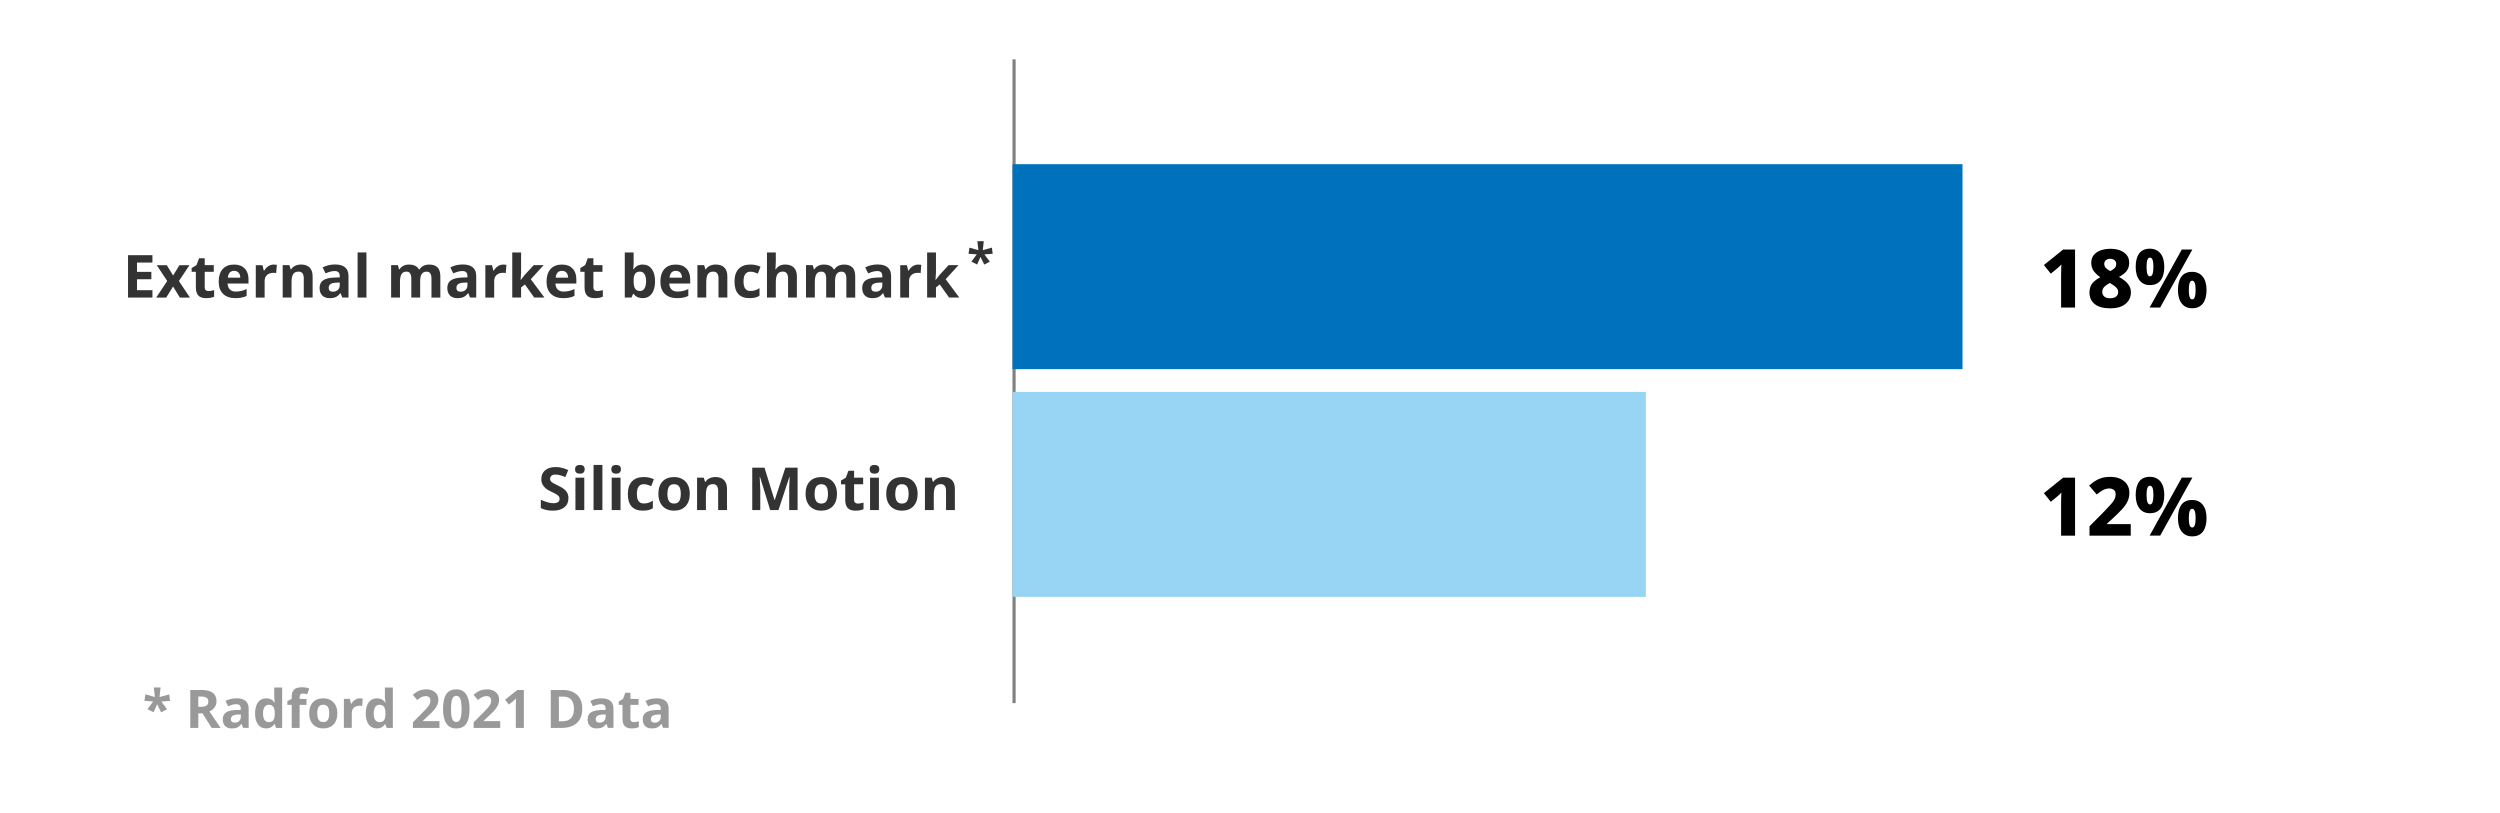
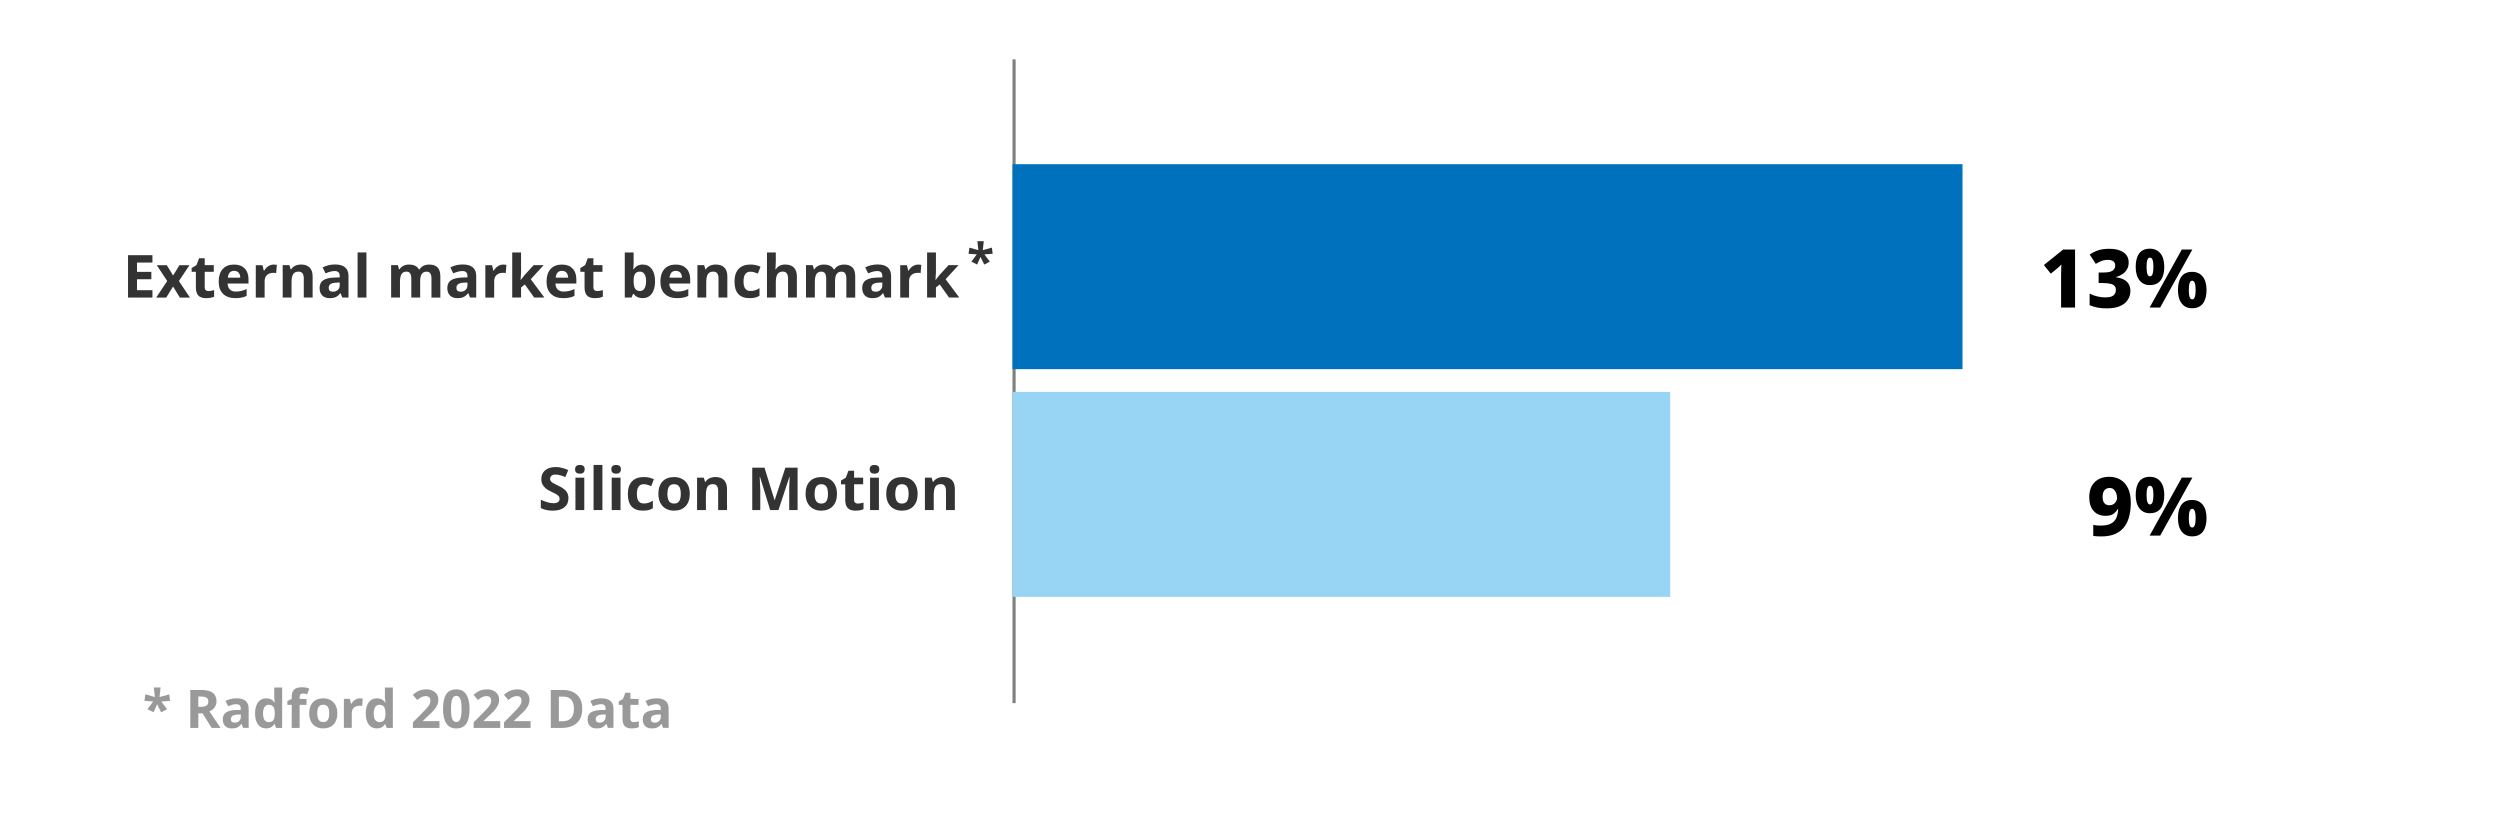
<svg xmlns="http://www.w3.org/2000/svg" viewBox="0 0 800 260">
  <defs>
    <style>.cls-1{fill:#0071bc;}.cls-2{fill:#999;}.cls-3{fill:#98d5f4;}.cls-4{fill:#333;}.cls-5{fill:none;stroke:gray;stroke-miterlimit:10;}</style>
  </defs>
-   <g id="_021">
+   <g id="_2022">
    <line class="cls-5" x1="324.5" y1="225" x2="324.5" y2="19" />
    <g>
-       <rect class="cls-3" x="324.01" y="125.41" width="202.66" height="65.59" />
+       <rect class="cls-3" x="324.01" y="125.41" width="210.45" height="65.59" />
      <rect class="cls-1" x="324.01" y="52.54" width="303.99" height="65.59" />
    </g>
  </g>
  <g id="Numbers">
    <g>
      <path d="M664.02,98.41h-4.47v-10.01c0-.23,0-.56,.01-1.01,0-.45,.02-.93,.03-1.43,0-.5,.02-.95,.04-1.35-.14,.17-.33,.38-.57,.61-.24,.23-.47,.44-.68,.61l-2.13,1.74-2.21-2.76,6.16-4.96h3.82v18.56Z" />
-       <path d="M675.28,79.61c1.14,0,2.17,.16,3.08,.49,.91,.33,1.63,.83,2.17,1.49,.54,.67,.81,1.5,.81,2.48,0,1.13-.31,2.05-.92,2.77-.62,.72-1.4,1.3-2.35,1.76,.62,.35,1.23,.75,1.81,1.2,.58,.45,1.06,.98,1.44,1.6,.38,.62,.57,1.33,.57,2.14,0,1.53-.58,2.76-1.73,3.71-1.15,.95-2.79,1.42-4.9,1.42s-3.86-.46-4.97-1.38c-1.11-.92-1.66-2.14-1.66-3.67,0-1.28,.33-2.3,1-3.05s1.5-1.37,2.48-1.86c-.8-.52-1.48-1.15-2.05-1.88-.57-.74-.86-1.66-.86-2.77,0-.97,.27-1.79,.82-2.46,.55-.67,1.28-1.17,2.2-1.49,.92-.33,1.94-.49,3.07-.49Zm-2.57,13.78c0,.61,.21,1.1,.64,1.48,.42,.38,1.04,.57,1.86,.57,.88,0,1.54-.18,1.96-.55s.64-.84,.64-1.43c0-.43-.12-.82-.38-1.16-.25-.34-.56-.63-.92-.88-.36-.25-.7-.47-1.01-.66l-.34-.21c-.71,.35-1.3,.75-1.75,1.2-.46,.45-.69,1-.69,1.64Zm2.55-10.58c-.54,0-.99,.15-1.35,.44-.36,.29-.55,.69-.55,1.2,0,.54,.19,.99,.56,1.35,.37,.36,.82,.68,1.34,.94,.49-.23,.93-.51,1.33-.86,.4-.35,.6-.82,.6-1.43,0-.5-.19-.9-.56-1.2-.37-.29-.83-.44-1.37-.44Z" />
+       <path d="M681.18,83.95c0,.87-.18,1.61-.55,2.24-.36,.62-.85,1.14-1.47,1.55s-1.3,.71-2.04,.9v.08c1.47,.19,2.61,.65,3.41,1.37,.8,.72,1.2,1.71,1.2,2.98,0,1.04-.27,1.99-.81,2.83-.54,.85-1.36,1.53-2.48,2.03s-2.56,.75-4.33,.75c-1.11,0-2.09-.09-2.95-.26s-1.69-.42-2.48-.75v-3.72c.8,.42,1.63,.72,2.5,.92,.87,.2,1.66,.3,2.39,.3,1.32,0,2.23-.21,2.74-.64,.51-.42,.77-1.01,.77-1.75,0-.47-.12-.87-.36-1.2-.24-.33-.67-.58-1.29-.75s-1.48-.26-2.59-.26h-1.27v-3.35h1.3c1.06,0,1.87-.1,2.44-.29,.57-.19,.97-.45,1.21-.79,.23-.34,.35-.72,.35-1.16,0-1.21-.8-1.82-2.39-1.82-.85,0-1.61,.16-2.28,.47s-1.18,.58-1.55,.81l-1.95-2.99c.75-.52,1.61-.96,2.6-1.31,.99-.35,2.22-.53,3.69-.53,1.91,0,3.42,.38,4.52,1.14,1.11,.76,1.66,1.84,1.66,3.22Z" />
      <path d="M687.94,79.58c1.46,0,2.59,.51,3.41,1.52,.81,1.01,1.22,2.44,1.22,4.28s-.38,3.27-1.14,4.3c-.76,1.03-1.92,1.55-3.48,1.55-1.42,0-2.53-.52-3.33-1.55-.8-1.03-1.2-2.46-1.2-4.3s.37-3.26,1.12-4.28c.75-1.01,1.88-1.52,3.41-1.52Zm.05,2.86c-.4,0-.68,.25-.84,.75-.17,.5-.25,1.24-.25,2.21s.08,1.72,.25,2.24c.17,.52,.45,.78,.84,.78s.68-.26,.85-.78c.16-.52,.25-1.26,.25-2.24s-.08-1.71-.25-2.21c-.17-.5-.45-.75-.85-.75Zm13.57-2.6l-10.3,18.56h-3.38l10.3-18.56h3.38Zm-.1,7.15c1.46,0,2.59,.51,3.41,1.52,.81,1.01,1.22,2.44,1.22,4.28s-.38,3.27-1.14,4.3-1.92,1.55-3.48,1.55c-1.42,0-2.53-.52-3.33-1.55-.8-1.03-1.2-2.46-1.2-4.3s.37-3.26,1.12-4.28c.75-1.01,1.88-1.52,3.41-1.52Zm.05,2.83c-.4,0-.68,.26-.84,.78-.17,.52-.25,1.26-.25,2.21s.08,1.69,.25,2.21c.16,.52,.45,.78,.84,.78,.73,0,1.09-1,1.09-2.99s-.36-2.99-1.09-2.99Z" />
    </g>
    <g>
-       <path d="M664.02,171.41h-4.47v-10.01c0-.23,0-.56,.01-1.01,0-.45,.02-.93,.03-1.43,0-.5,.02-.95,.04-1.35-.14,.17-.33,.38-.57,.61-.24,.23-.47,.44-.68,.61l-2.13,1.74-2.21-2.76,6.16-4.96h3.82v18.56Z" />
-       <path d="M681.85,171.41h-13.21v-2.99l4.6-4.65c.94-.97,1.68-1.77,2.24-2.39s.95-1.17,1.18-1.65c.23-.48,.35-.98,.35-1.52,0-.66-.2-1.14-.58-1.44-.39-.3-.88-.46-1.47-.46-.66,0-1.3,.17-1.94,.49-.63,.33-1.32,.81-2.07,1.43l-2.42-2.83c.54-.48,1.11-.94,1.72-1.36,.61-.42,1.32-.77,2.14-1.04,.82-.27,1.82-.4,2.98-.4,1.25,0,2.32,.22,3.22,.66s1.59,1.04,2.08,1.79c.48,.75,.73,1.62,.73,2.59,0,1.04-.2,1.99-.6,2.83-.4,.85-.99,1.69-1.77,2.52-.78,.83-1.73,1.77-2.86,2.81l-1.92,1.77v.16h7.59v3.69Z" />
+       <path d="M681.85,160.88c0,1.47-.15,2.87-.46,4.17-.3,1.31-.82,2.46-1.53,3.44-.72,.99-1.69,1.76-2.91,2.33-1.22,.56-2.75,.84-4.59,.84-.36,0-.79-.01-1.29-.04-.49-.03-.91-.07-1.23-.12v-3.54c.71,.16,1.47,.23,2.29,.23,1.47,0,2.61-.22,3.42-.66,.81-.44,1.37-1.06,1.7-1.86s.52-1.72,.57-2.76h-.16c-.35,.61-.81,1.12-1.38,1.53-.57,.42-1.42,.62-2.55,.62-1.58,0-2.83-.52-3.77-1.56-.94-1.04-1.4-2.51-1.4-4.42,0-2.03,.57-3.62,1.72-4.77,1.14-1.15,2.71-1.73,4.71-1.73,1.28,0,2.44,.29,3.48,.88s1.86,1.5,2.47,2.72c.61,1.22,.91,2.78,.91,4.67Zm-6.76-4.73c-.68,0-1.22,.23-1.64,.7-.42,.47-.62,1.21-.62,2.21,0,.82,.18,1.46,.55,1.92,.36,.47,.92,.7,1.66,.7s1.29-.25,1.74-.74c.45-.49,.68-1.02,.68-1.57,0-.52-.09-1.03-.26-1.52s-.43-.9-.78-1.22c-.35-.32-.79-.48-1.33-.48Z" />
      <path d="M687.94,152.58c1.46,0,2.59,.51,3.41,1.52,.81,1.01,1.22,2.44,1.22,4.28s-.38,3.27-1.14,4.3c-.76,1.03-1.92,1.55-3.48,1.55-1.42,0-2.53-.52-3.33-1.55-.8-1.03-1.2-2.46-1.2-4.3s.37-3.26,1.12-4.28c.75-1.01,1.88-1.52,3.41-1.52Zm.05,2.86c-.4,0-.68,.25-.84,.75-.17,.5-.25,1.24-.25,2.21s.08,1.72,.25,2.24c.17,.52,.45,.78,.84,.78s.68-.26,.85-.78c.16-.52,.25-1.26,.25-2.24s-.08-1.71-.25-2.21c-.17-.5-.45-.75-.85-.75Zm13.57-2.6l-10.3,18.56h-3.38l10.3-18.56h3.38Zm-.1,7.15c1.46,0,2.59,.51,3.41,1.52,.81,1.01,1.22,2.44,1.22,4.28s-.38,3.27-1.14,4.3-1.92,1.55-3.48,1.55c-1.42,0-2.53-.52-3.33-1.55-.8-1.03-1.2-2.46-1.2-4.3s.37-3.26,1.12-4.28c.75-1.01,1.88-1.52,3.41-1.52Zm.05,2.83c-.4,0-.68,.26-.84,.78-.17,.52-.25,1.26-.25,2.21s.08,1.69,.25,2.21c.16,.52,.45,.78,.84,.78,.73,0,1.09-1,1.09-2.99s-.36-2.99-1.09-2.99Z" />
    </g>
  </g>
  <g id="Labels-EN">
    <g>
      <path class="cls-4" d="M48.78,95.22h-7.81v-13.56h7.81v2.36h-4.94v2.98h4.59v2.36h-4.59v3.5h4.94v2.38Z" />
      <path class="cls-4" d="M53.51,89.93l-3.34-5.07h3.21l2.01,3.3,2.03-3.3h3.21l-3.38,5.07,3.53,5.3h-3.22l-2.18-3.55-2.19,3.55h-3.21l3.52-5.3Z" />
      <path class="cls-4" d="M66.74,93.15c.5,0,1.09-.11,1.78-.32v2.11c-.71,.32-1.57,.47-2.6,.47-1.13,0-1.96-.29-2.47-.86-.52-.57-.77-1.43-.77-2.57v-5h-1.36v-1.2l1.56-.95,.82-2.19h1.81v2.21h2.9v2.12h-2.9v5c0,.4,.11,.7,.34,.89,.23,.19,.52,.29,.89,.29Z" />
      <path class="cls-4" d="M75.31,95.41c-1.67,0-2.97-.46-3.92-1.38s-1.41-2.23-1.41-3.92,.43-3.08,1.3-4.03c.87-.95,2.07-1.42,3.6-1.42s2.61,.42,3.42,1.25,1.22,1.99,1.22,3.46v1.37h-6.69c.03,.8,.27,1.43,.71,1.88,.45,.45,1.07,.68,1.87,.68,.62,0,1.21-.06,1.77-.19s1.14-.34,1.74-.62v2.19c-.49,.25-1.02,.43-1.59,.55-.56,.12-1.25,.18-2.06,.18Zm-.4-8.74c-.6,0-1.07,.19-1.41,.57-.34,.38-.53,.92-.58,1.62h3.97c-.01-.7-.2-1.24-.55-1.62-.35-.38-.83-.57-1.43-.57Z" />
      <path class="cls-4" d="M87.63,84.66c.38,0,.7,.03,.96,.08l-.21,2.65c-.23-.06-.51-.09-.83-.09-.9,0-1.61,.23-2.11,.7-.5,.46-.76,1.11-.76,1.95v5.28h-2.83v-10.37h2.14l.42,1.74h.14c.32-.58,.76-1.05,1.3-1.41,.55-.36,1.14-.53,1.79-.53Z" />
      <path class="cls-4" d="M100.04,95.22h-2.83v-6.06c0-.75-.13-1.31-.4-1.68s-.69-.56-1.27-.56c-.79,0-1.36,.26-1.72,.79-.35,.53-.53,1.41-.53,2.63v4.88h-2.83v-10.37h2.16l.38,1.33h.16c.32-.5,.75-.88,1.3-1.14s1.18-.39,1.89-.39c1.21,0,2.12,.33,2.75,.98,.62,.65,.94,1.59,.94,2.83v6.76Z" />
      <path class="cls-4" d="M109.54,95.22l-.55-1.41h-.07c-.48,.6-.97,1.02-1.47,1.25-.5,.23-1.16,.35-1.97,.35-1,0-1.78-.28-2.35-.85-.57-.57-.86-1.38-.86-2.43s.38-1.91,1.16-2.44c.77-.52,1.93-.81,3.48-.87l1.8-.06v-.45c0-1.05-.54-1.58-1.61-1.58-.83,0-1.8,.25-2.92,.75l-.94-1.91c1.19-.62,2.52-.94,3.97-.94s2.46,.3,3.2,.91c.74,.61,1.11,1.53,1.11,2.77v6.91h-1.98Zm-.83-4.81l-1.09,.04c-.82,.03-1.43,.17-1.84,.45-.4,.27-.6,.69-.6,1.24,0,.8,.46,1.2,1.37,1.2,.66,0,1.18-.19,1.57-.57,.39-.38,.59-.88,.59-1.5v-.85Z" />
      <path class="cls-4" d="M117.26,95.22h-2.83v-14.44h2.83v14.44Z" />
      <path class="cls-4" d="M134.45,95.22h-2.83v-6.06c0-.75-.12-1.31-.38-1.68-.25-.37-.64-.56-1.18-.56-.72,0-1.25,.27-1.58,.8-.33,.53-.49,1.41-.49,2.62v4.88h-2.83v-10.37h2.16l.38,1.33h.16c.28-.48,.68-.85,1.21-1.12,.53-.27,1.13-.4,1.81-.4,1.55,0,2.6,.51,3.15,1.52h.25c.28-.48,.69-.86,1.23-1.12,.54-.27,1.15-.4,1.83-.4,1.17,0,2.06,.3,2.67,.91s.9,1.57,.9,2.9v6.76h-2.84v-6.06c0-.75-.12-1.31-.38-1.68-.25-.37-.64-.56-1.18-.56-.69,0-1.21,.25-1.55,.74-.34,.5-.51,1.28-.51,2.36v5.2Z" />
      <path class="cls-4" d="M150.41,95.22l-.55-1.41h-.07c-.48,.6-.97,1.02-1.47,1.25-.5,.23-1.16,.35-1.97,.35-1,0-1.78-.28-2.35-.85-.57-.57-.86-1.38-.86-2.43s.38-1.91,1.16-2.44c.77-.52,1.93-.81,3.48-.87l1.8-.06v-.45c0-1.05-.54-1.58-1.61-1.58-.83,0-1.8,.25-2.92,.75l-.94-1.91c1.19-.62,2.52-.94,3.97-.94s2.46,.3,3.2,.91c.74,.61,1.11,1.53,1.11,2.77v6.91h-1.98Zm-.83-4.81l-1.09,.04c-.82,.03-1.43,.17-1.84,.45-.4,.27-.6,.69-.6,1.24,0,.8,.46,1.2,1.37,1.2,.66,0,1.18-.19,1.57-.57,.39-.38,.59-.88,.59-1.5v-.85Z" />
      <path class="cls-4" d="M161.09,84.66c.38,0,.7,.03,.96,.08l-.21,2.65c-.23-.06-.51-.09-.83-.09-.9,0-1.61,.23-2.11,.7-.5,.46-.76,1.11-.76,1.95v5.28h-2.83v-10.37h2.14l.42,1.74h.14c.32-.58,.76-1.05,1.3-1.41,.55-.36,1.14-.53,1.79-.53Z" />
-       <path class="cls-4" d="M166.65,89.58l1.23-1.58,2.9-3.15h3.19l-4.12,4.5,4.37,5.87h-3.27l-2.99-4.2-1.21,.97v3.23h-2.83v-14.44h2.83v6.44l-.15,2.36h.04Z" />
+       <path class="cls-4" d="M166.64,89.58l1.23-1.58,2.9-3.15h3.19l-4.12,4.5,4.37,5.87h-3.27l-2.99-4.2-1.21,.97v3.23h-2.83v-14.44h2.83v6.44l-.15,2.36h.04Z" />
      <path class="cls-4" d="M180.22,95.41c-1.67,0-2.97-.46-3.92-1.38s-1.41-2.23-1.41-3.92,.43-3.08,1.3-4.03c.87-.95,2.07-1.42,3.6-1.42s2.61,.42,3.42,1.25,1.22,1.99,1.22,3.46v1.37h-6.69c.03,.8,.27,1.43,.71,1.88,.45,.45,1.07,.68,1.87,.68,.62,0,1.21-.06,1.77-.19s1.14-.34,1.74-.62v2.19c-.49,.25-1.02,.43-1.59,.55-.56,.12-1.25,.18-2.06,.18Zm-.4-8.74c-.6,0-1.07,.19-1.41,.57-.34,.38-.53,.92-.58,1.62h3.97c-.01-.7-.2-1.24-.55-1.62-.35-.38-.83-.57-1.43-.57Z" />
      <path class="cls-4" d="M191.12,93.15c.5,0,1.09-.11,1.78-.32v2.11c-.71,.32-1.57,.47-2.6,.47-1.13,0-1.96-.29-2.47-.86-.52-.57-.77-1.43-.77-2.57v-5h-1.36v-1.2l1.56-.95,.82-2.19h1.81v2.21h2.9v2.12h-2.9v5c0,.4,.11,.7,.34,.89,.23,.19,.52,.29,.89,.29Z" />
      <path class="cls-4" d="M205.7,84.66c1.22,0,2.18,.48,2.88,1.43,.69,.96,1.04,2.27,1.04,3.93s-.36,3.04-1.07,3.98c-.71,.94-1.69,1.41-2.92,1.41s-2.17-.44-2.87-1.33h-.2l-.47,1.14h-2.16v-14.44h2.83v3.36c0,.43-.04,1.11-.11,2.05h.11c.66-1.03,1.64-1.54,2.94-1.54Zm-.91,2.26c-.7,0-1.21,.21-1.53,.65-.32,.43-.49,1.14-.5,2.13v.31c0,1.11,.17,1.91,.5,2.39,.33,.48,.85,.72,1.57,.72,.58,0,1.04-.27,1.39-.8,.34-.54,.52-1.31,.52-2.33s-.17-1.79-.52-2.3c-.35-.51-.82-.77-1.42-.77Z" />
      <path class="cls-4" d="M216.65,95.41c-1.67,0-2.97-.46-3.92-1.38s-1.41-2.23-1.41-3.92,.43-3.08,1.3-4.03c.87-.95,2.07-1.42,3.6-1.42s2.61,.42,3.42,1.25,1.22,1.99,1.22,3.46v1.37h-6.69c.03,.8,.27,1.43,.71,1.88,.45,.45,1.07,.68,1.87,.68,.62,0,1.21-.06,1.77-.19s1.14-.34,1.74-.62v2.19c-.49,.25-1.02,.43-1.59,.55-.56,.12-1.25,.18-2.06,.18Zm-.4-8.74c-.6,0-1.07,.19-1.41,.57-.34,.38-.53,.92-.58,1.62h3.97c-.01-.7-.2-1.24-.55-1.62-.35-.38-.83-.57-1.43-.57Z" />
      <path class="cls-4" d="M232.75,95.22h-2.83v-6.06c0-.75-.13-1.31-.4-1.68s-.69-.56-1.27-.56c-.79,0-1.36,.26-1.72,.79-.35,.53-.53,1.41-.53,2.63v4.88h-2.83v-10.37h2.16l.38,1.33h.16c.32-.5,.75-.88,1.3-1.14s1.18-.39,1.89-.39c1.21,0,2.12,.33,2.75,.98,.62,.65,.94,1.59,.94,2.83v6.76Z" />
      <path class="cls-4" d="M239.88,95.41c-3.23,0-4.84-1.77-4.84-5.32,0-1.76,.44-3.11,1.32-4.04,.88-.93,2.14-1.4,3.78-1.4,1.2,0,2.28,.24,3.23,.71l-.84,2.19c-.45-.18-.86-.33-1.24-.44-.38-.11-.77-.17-1.15-.17-1.47,0-2.21,1.04-2.21,3.13s.74,3.04,2.21,3.04c.54,0,1.05-.07,1.51-.22s.93-.37,1.39-.68v2.42c-.46,.29-.92,.49-1.39,.6-.47,.11-1.06,.17-1.77,.17Z" />
      <path class="cls-4" d="M255.01,95.22h-2.83v-6.06c0-1.5-.56-2.25-1.67-2.25-.79,0-1.36,.27-1.72,.81s-.53,1.41-.53,2.62v4.88h-2.83v-14.44h2.83v2.94c0,.23-.02,.77-.07,1.62l-.07,.83h.15c.63-1.01,1.63-1.52,3.01-1.52,1.22,0,2.14,.33,2.77,.98,.63,.66,.95,1.6,.95,2.82v6.76Z" />
      <path class="cls-4" d="M267.21,95.22h-2.83v-6.06c0-.75-.12-1.31-.38-1.68-.25-.37-.64-.56-1.18-.56-.72,0-1.25,.27-1.58,.8-.33,.53-.49,1.41-.49,2.62v4.88h-2.83v-10.37h2.16l.38,1.33h.16c.28-.48,.68-.85,1.21-1.12,.53-.27,1.13-.4,1.81-.4,1.55,0,2.6,.51,3.15,1.52h.25c.28-.48,.69-.86,1.23-1.12,.54-.27,1.15-.4,1.83-.4,1.17,0,2.06,.3,2.67,.91s.9,1.57,.9,2.9v6.76h-2.84v-6.06c0-.75-.12-1.31-.38-1.68-.25-.37-.64-.56-1.18-.56-.69,0-1.21,.25-1.55,.74-.34,.5-.51,1.28-.51,2.36v5.2Z" />
      <path class="cls-4" d="M283.17,95.22l-.55-1.41h-.07c-.48,.6-.97,1.02-1.47,1.25-.5,.23-1.16,.35-1.97,.35-1,0-1.78-.28-2.35-.85-.57-.57-.86-1.38-.86-2.43s.38-1.91,1.16-2.44c.77-.52,1.93-.81,3.48-.87l1.8-.06v-.45c0-1.05-.54-1.58-1.61-1.58-.83,0-1.8,.25-2.92,.75l-.94-1.91c1.19-.62,2.52-.94,3.97-.94s2.46,.3,3.2,.91c.74,.61,1.11,1.53,1.11,2.77v6.91h-1.98Zm-.83-4.81l-1.09,.04c-.82,.03-1.43,.17-1.84,.45-.4,.27-.6,.69-.6,1.24,0,.8,.46,1.2,1.37,1.2,.66,0,1.18-.19,1.57-.57,.39-.38,.59-.88,.59-1.5v-.85Z" />
      <path class="cls-4" d="M293.85,84.66c.38,0,.7,.03,.96,.08l-.21,2.65c-.23-.06-.51-.09-.83-.09-.9,0-1.61,.23-2.11,.7-.5,.46-.76,1.11-.76,1.95v5.28h-2.83v-10.37h2.14l.42,1.74h.14c.32-.58,.76-1.05,1.3-1.41,.55-.36,1.14-.53,1.79-.53Z" />
-       <path class="cls-4" d="M299.41,89.58l1.23-1.58,2.9-3.15h3.19l-4.12,4.5,4.37,5.87h-3.27l-2.99-4.2-1.21,.97v3.23h-2.83v-14.44h2.83v6.44l-.15,2.36h.04Z" />
+       <path class="cls-4" d="M299.4,89.58l1.23-1.58,2.9-3.15h3.19l-4.12,4.5,4.37,5.87h-3.27l-2.99-4.2-1.21,.97v3.23h-2.83v-14.44h2.83v6.44l-.15,2.36h.04Z" />
      <path class="cls-4" d="M181.9,159.46c0,1.22-.44,2.19-1.32,2.89-.88,.71-2.11,1.06-3.68,1.06-1.45,0-2.73-.27-3.84-.82v-2.67c.92,.41,1.69,.7,2.32,.86,.63,.17,1.21,.25,1.74,.25,.63,0,1.11-.12,1.45-.36,.34-.24,.5-.6,.5-1.08,0-.27-.07-.5-.22-.71s-.37-.41-.65-.6c-.29-.19-.87-.5-1.76-.92-.83-.39-1.45-.76-1.86-1.12s-.75-.78-.99-1.25c-.25-.48-.37-1.03-.37-1.67,0-1.2,.41-2.14,1.22-2.83,.81-.69,1.94-1.03,3.37-1.03,.71,0,1.38,.08,2.02,.25,.64,.17,1.31,.4,2.01,.71l-.93,2.24c-.72-.3-1.32-.5-1.79-.62-.47-.12-.94-.18-1.4-.18-.54,0-.96,.13-1.25,.38-.29,.25-.44,.58-.44,.99,0,.25,.06,.47,.18,.66,.12,.19,.3,.37,.56,.55,.26,.18,.86,.49,1.82,.95,1.27,.61,2.14,1.21,2.61,1.82,.47,.61,.71,1.36,.71,2.24Z" />
      <path class="cls-4" d="M184.02,150.17c0-.92,.51-1.38,1.54-1.38s1.54,.46,1.54,1.38c0,.44-.13,.78-.38,1.03s-.64,.37-1.15,.37c-1.03,0-1.54-.46-1.54-1.39Zm2.95,13.05h-2.83v-10.37h2.83v10.37Z" />
      <path class="cls-4" d="M192.77,163.22h-2.83v-14.44h2.83v14.44Z" />
      <path class="cls-4" d="M195.62,150.17c0-.92,.51-1.38,1.54-1.38s1.54,.46,1.54,1.38c0,.44-.13,.78-.38,1.03s-.64,.37-1.15,.37c-1.03,0-1.54-.46-1.54-1.39Zm2.95,13.05h-2.83v-10.37h2.83v10.37Z" />
      <path class="cls-4" d="M205.75,163.41c-3.23,0-4.84-1.77-4.84-5.32,0-1.76,.44-3.11,1.32-4.04,.88-.93,2.14-1.4,3.78-1.4,1.2,0,2.28,.24,3.23,.71l-.84,2.19c-.45-.18-.86-.33-1.24-.44-.38-.11-.77-.17-1.15-.17-1.47,0-2.21,1.04-2.21,3.13s.74,3.04,2.21,3.04c.54,0,1.05-.07,1.51-.22s.93-.37,1.39-.68v2.42c-.46,.29-.92,.49-1.39,.6-.47,.11-1.06,.17-1.77,.17Z" />
      <path class="cls-4" d="M220.73,158.02c0,1.69-.45,3.01-1.34,3.96-.89,.95-2.13,1.43-3.72,1.43-1,0-1.87-.22-2.63-.65-.76-.44-1.34-1.06-1.75-1.88s-.61-1.77-.61-2.86c0-1.7,.44-3.01,1.33-3.95,.88-.94,2.13-1.41,3.73-1.41,1,0,1.87,.22,2.63,.65,.76,.43,1.34,1.05,1.75,1.86,.41,.81,.61,1.76,.61,2.85Zm-7.17,0c0,1.03,.17,1.8,.51,2.33s.89,.79,1.65,.79,1.3-.26,1.63-.78c.33-.52,.5-1.3,.5-2.33s-.17-1.8-.5-2.31-.88-.77-1.64-.77-1.3,.25-1.63,.76c-.33,.51-.5,1.28-.5,2.32Z" />
      <path class="cls-4" d="M232.64,163.22h-2.83v-6.06c0-.75-.13-1.31-.4-1.68s-.69-.56-1.27-.56c-.79,0-1.36,.26-1.72,.79-.35,.53-.53,1.41-.53,2.63v4.88h-2.83v-10.37h2.16l.38,1.33h.16c.32-.5,.75-.88,1.3-1.14s1.18-.39,1.89-.39c1.21,0,2.12,.33,2.75,.98,.62,.65,.94,1.59,.94,2.83v6.76Z" />
      <path class="cls-4" d="M246.46,163.22l-3.27-10.64h-.08c.12,2.17,.18,3.61,.18,4.33v6.31h-2.57v-13.56h3.92l3.21,10.37h.06l3.41-10.37h3.91v13.56h-2.68v-6.42c0-.3,0-.65,.01-1.05,0-.4,.05-1.45,.13-3.15h-.08l-3.5,10.62h-2.63Z" />
      <path class="cls-4" d="M267.83,158.02c0,1.69-.45,3.01-1.34,3.96-.89,.95-2.13,1.43-3.72,1.43-1,0-1.87-.22-2.63-.65-.76-.44-1.34-1.06-1.75-1.88s-.61-1.77-.61-2.86c0-1.7,.44-3.01,1.33-3.95,.88-.94,2.13-1.41,3.73-1.41,1,0,1.87,.22,2.63,.65,.76,.43,1.34,1.05,1.75,1.86,.41,.81,.61,1.76,.61,2.85Zm-7.17,0c0,1.03,.17,1.8,.51,2.33s.89,.79,1.65,.79,1.3-.26,1.63-.78c.33-.52,.5-1.3,.5-2.33s-.17-1.8-.5-2.31-.88-.77-1.64-.77-1.3,.25-1.63,.76c-.33,.51-.5,1.28-.5,2.32Z" />
      <path class="cls-4" d="M274.54,161.15c.5,0,1.09-.11,1.78-.32v2.11c-.71,.32-1.57,.47-2.6,.47-1.13,0-1.96-.29-2.47-.86-.52-.57-.77-1.43-.77-2.57v-5h-1.36v-1.2l1.56-.95,.82-2.19h1.81v2.21h2.9v2.12h-2.9v5c0,.4,.11,.7,.34,.89,.23,.19,.52,.29,.89,.29Z" />
      <path class="cls-4" d="M278.3,150.17c0-.92,.51-1.38,1.54-1.38s1.54,.46,1.54,1.38c0,.44-.13,.78-.38,1.03s-.64,.37-1.15,.37c-1.03,0-1.54-.46-1.54-1.39Zm2.95,13.05h-2.83v-10.37h2.83v10.37Z" />
      <path class="cls-4" d="M293.64,158.02c0,1.69-.45,3.01-1.34,3.96-.89,.95-2.13,1.43-3.72,1.43-1,0-1.87-.22-2.63-.65-.76-.44-1.34-1.06-1.75-1.88s-.61-1.77-.61-2.86c0-1.7,.44-3.01,1.33-3.95,.88-.94,2.13-1.41,3.73-1.41,1,0,1.87,.22,2.63,.65,.76,.43,1.34,1.05,1.75,1.86,.41,.81,.61,1.76,.61,2.85Zm-7.17,0c0,1.03,.17,1.8,.51,2.33s.89,.79,1.65,.79,1.3-.26,1.63-.78c.33-.52,.5-1.3,.5-2.33s-.17-1.8-.5-2.31-.88-.77-1.64-.77-1.3,.25-1.63,.76c-.33,.51-.5,1.28-.5,2.32Z" />
-       <path class="cls-4" d="M305.56,163.22h-2.83v-6.06c0-.75-.13-1.31-.4-1.68s-.69-.56-1.27-.56c-.79,0-1.36,.26-1.72,.79-.35,.53-.53,1.41-.53,2.63v4.88h-2.83v-10.37h2.16l.38,1.33h.16c.32-.5,.75-.88,1.3-1.14s1.18-.39,1.89-.39c1.21,0,2.12,.33,2.75,.98,.62,.65,.94,1.59,.94,2.83v6.76Z" />
+       <path class="cls-4" d="M305.55,163.22h-2.83v-6.06c0-.75-.13-1.31-.4-1.68s-.69-.56-1.27-.56c-.79,0-1.36,.26-1.72,.79-.35,.53-.53,1.41-.53,2.63v4.88h-2.83v-10.37h2.16l.38,1.33h.16c.32-.5,.75-.88,1.3-1.14s1.18-.39,1.89-.39c1.21,0,2.12,.33,2.75,.98,.62,.65,.94,1.59,.94,2.83v6.76Z" />
    </g>
    <path class="cls-4" d="M314.81,77.17l-.32,2.88,2.91-.81,.26,1.97-2.66,.19,1.74,2.32-1.77,.95-1.22-2.45-1.07,2.43-1.84-.93,1.73-2.32-2.64-.2,.3-1.95,2.85,.81-.32-2.88h2.05Z" />
    <g>
      <path class="cls-2" d="M51.39,220.01l-.34,3.05,3.1-.86,.27,2.09-2.82,.2,1.85,2.46-1.88,1-1.29-2.6-1.14,2.58-1.96-.99,1.83-2.46-2.8-.22,.32-2.08,3.03,.86-.34-3.05h2.17Z" />
      <path class="cls-2" d="M63.46,228.27v4.66h-2.57v-12.14h3.54c1.65,0,2.87,.3,3.66,.9,.79,.6,1.19,1.51,1.19,2.74,0,.71-.2,1.35-.59,1.91-.39,.56-.95,.99-1.67,1.31l3.57,5.29h-2.86l-2.9-4.66h-1.37Zm0-2.09h.83c.81,0,1.41-.14,1.8-.41,.39-.27,.58-.7,.58-1.28s-.2-.99-.59-1.23-1.01-.37-1.84-.37h-.78v3.28Z" />
      <path class="cls-2" d="M77.8,232.93l-.49-1.26h-.07c-.43,.54-.87,.91-1.32,1.12-.45,.21-1.04,.31-1.76,.31-.89,0-1.59-.25-2.1-.76s-.77-1.23-.77-2.17,.34-1.71,1.03-2.18c.69-.47,1.73-.73,3.12-.78l1.61-.05v-.41c0-.94-.48-1.41-1.44-1.41-.74,0-1.61,.22-2.61,.67l-.84-1.71c1.07-.56,2.25-.84,3.55-.84s2.2,.27,2.86,.81c.66,.54,1,1.37,1,2.47v6.18h-1.77Zm-.75-4.3l-.98,.03c-.74,.02-1.28,.16-1.64,.4s-.54,.61-.54,1.11c0,.71,.41,1.07,1.23,1.07,.59,0,1.05-.17,1.41-.51s.53-.79,.53-1.34v-.76Z" />
      <path class="cls-2" d="M85.12,233.09c-1.09,0-1.95-.42-2.57-1.27-.62-.85-.93-2.02-.93-3.52s.32-2.71,.95-3.56,1.51-1.27,2.62-1.27c1.17,0,2.06,.45,2.67,1.36h.08c-.13-.69-.19-1.31-.19-1.85v-2.97h2.54v12.92h-1.94l-.49-1.2h-.11c-.58,.91-1.45,1.37-2.63,1.37Zm.89-2.02c.65,0,1.12-.19,1.42-.56,.3-.38,.47-1.01,.49-1.92v-.27c0-1-.15-1.71-.46-2.14-.31-.43-.81-.65-1.5-.65-.56,0-1,.24-1.32,.72s-.47,1.17-.47,2.09,.16,1.6,.47,2.05c.32,.46,.77,.68,1.35,.68Z" />
      <path class="cls-2" d="M98.07,225.55h-2.19v7.38h-2.53v-7.38h-1.39v-1.22l1.39-.68v-.68c0-1.06,.26-1.83,.78-2.32,.52-.49,1.35-.73,2.5-.73,.87,0,1.65,.13,2.33,.39l-.65,1.86c-.51-.16-.98-.24-1.41-.24-.36,0-.62,.11-.78,.32-.16,.21-.24,.49-.24,.82v.58h2.19v1.9Z" />
      <path class="cls-2" d="M107.95,228.27c0,1.51-.4,2.69-1.2,3.54s-1.91,1.28-3.33,1.28c-.89,0-1.68-.2-2.36-.58-.68-.39-1.2-.95-1.57-1.68s-.55-1.58-.55-2.56c0-1.52,.4-2.7,1.19-3.54,.79-.84,1.9-1.26,3.34-1.26,.89,0,1.68,.19,2.36,.58,.68,.39,1.2,.94,1.57,1.67s.55,1.57,.55,2.55Zm-6.42,0c0,.92,.15,1.61,.45,2.08s.79,.71,1.47,.71,1.16-.23,1.46-.7,.44-1.16,.44-2.09-.15-1.61-.45-2.07-.79-.69-1.47-.69-1.16,.23-1.46,.68c-.3,.46-.45,1.15-.45,2.07Z" />
      <path class="cls-2" d="M115.22,223.47c.34,0,.63,.03,.86,.08l-.19,2.37c-.21-.06-.45-.08-.75-.08-.81,0-1.44,.21-1.89,.62-.45,.42-.68,1-.68,1.74v4.72h-2.53v-9.28h1.92l.37,1.56h.12c.29-.52,.68-.94,1.17-1.26,.49-.32,1.02-.48,1.6-.48Z" />
      <path class="cls-2" d="M120.54,233.09c-1.09,0-1.95-.42-2.57-1.27-.62-.85-.93-2.02-.93-3.52s.32-2.71,.95-3.56,1.51-1.27,2.62-1.27c1.17,0,2.06,.45,2.67,1.36h.08c-.13-.69-.19-1.31-.19-1.85v-2.97h2.54v12.92h-1.94l-.49-1.2h-.11c-.58,.91-1.45,1.37-2.63,1.37Zm.89-2.02c.65,0,1.12-.19,1.42-.56,.3-.38,.47-1.01,.49-1.92v-.27c0-1-.15-1.71-.46-2.14-.31-.43-.81-.65-1.5-.65-.56,0-1,.24-1.32,.72s-.47,1.17-.47,2.09,.16,1.6,.47,2.05c.32,.46,.77,.68,1.35,.68Z" />
      <path class="cls-2" d="M140.61,232.93h-8.48v-1.79l3.05-3.08c.9-.92,1.49-1.56,1.77-1.92,.28-.36,.48-.69,.6-.99,.12-.3,.18-.62,.18-.95,0-.49-.13-.85-.4-1.09s-.63-.36-1.08-.36c-.47,0-.93,.11-1.37,.32-.44,.22-.9,.52-1.39,.92l-1.39-1.65c.6-.51,1.09-.87,1.49-1.08,.39-.21,.82-.37,1.29-.49s.99-.17,1.56-.17c.76,0,1.43,.14,2.01,.42,.58,.28,1.03,.66,1.35,1.16,.32,.5,.48,1.07,.48,1.71,0,.56-.1,1.08-.29,1.57-.2,.49-.5,.99-.91,1.51s-1.14,1.25-2.18,2.2l-1.56,1.47v.12h5.29v2.16Z" />
      <path class="cls-2" d="M150.26,226.86c0,2.12-.35,3.69-1.04,4.71s-1.76,1.53-3.21,1.53-2.46-.53-3.17-1.58-1.07-2.6-1.07-4.66,.35-3.72,1.04-4.74c.69-1.02,1.76-1.52,3.2-1.52s2.46,.53,3.17,1.59,1.08,2.62,1.08,4.66Zm-5.94,0c0,1.49,.13,2.56,.39,3.2,.26,.64,.69,.97,1.3,.97s1.03-.33,1.29-.98c.27-.65,.4-1.71,.4-3.19s-.13-2.56-.4-3.21-.7-.98-1.29-.98-1.04,.33-1.29,.98-.39,1.72-.39,3.21Z" />
      <path class="cls-2" d="M160.05,232.93h-8.48v-1.79l3.05-3.08c.9-.92,1.49-1.56,1.77-1.92,.28-.36,.48-.69,.6-.99,.12-.3,.18-.62,.18-.95,0-.49-.13-.85-.4-1.09s-.63-.36-1.08-.36c-.47,0-.93,.11-1.37,.32-.44,.22-.9,.52-1.39,.92l-1.39-1.65c.6-.51,1.09-.87,1.49-1.08,.39-.21,.82-.37,1.29-.49s.99-.17,1.56-.17c.76,0,1.43,.14,2.01,.42,.58,.28,1.03,.66,1.35,1.16,.32,.5,.48,1.07,.48,1.71,0,.56-.1,1.08-.29,1.57-.2,.49-.5,.99-.91,1.51s-1.14,1.25-2.18,2.2l-1.56,1.47v.12h5.29v2.16Z" />
-       <path class="cls-2" d="M167.63,232.93h-2.57v-7.02l.03-1.15,.04-1.26c-.43,.43-.72,.71-.89,.84l-1.39,1.12-1.24-1.54,3.91-3.11h2.11v12.14Z" />
+       <path class="cls-2" d="M169.77,232.93h-8.48v-1.79l3.05-3.08c.9-.92,1.49-1.56,1.77-1.92,.28-.36,.48-.69,.6-.99,.12-.3,.18-.62,.18-.95,0-.49-.13-.85-.4-1.09s-.63-.36-1.08-.36c-.47,0-.93,.11-1.37,.32-.44,.22-.9,.52-1.39,.92l-1.39-1.65c.6-.51,1.09-.87,1.49-1.08,.39-.21,.82-.37,1.29-.49s.99-.17,1.56-.17c.76,0,1.43,.14,2.01,.42,.58,.28,1.03,.66,1.35,1.16,.32,.5,.48,1.07,.48,1.71,0,.56-.1,1.08-.29,1.57-.2,.49-.5,.99-.91,1.51s-1.14,1.25-2.18,2.2l-1.56,1.47v.12h5.29v2.16Z" />
      <path class="cls-2" d="M186.33,226.75c0,2-.57,3.53-1.71,4.59-1.14,1.06-2.78,1.59-4.93,1.59h-3.44v-12.14h3.81c1.98,0,3.52,.52,4.62,1.57,1.1,1.04,1.64,2.51,1.64,4.38Zm-2.67,.07c0-2.61-1.15-3.91-3.45-3.91h-1.37v7.9h1.1c2.48,0,3.72-1.33,3.72-3.99Z" />
      <path class="cls-2" d="M194.54,232.93l-.49-1.26h-.07c-.43,.54-.87,.91-1.32,1.12-.45,.21-1.04,.31-1.76,.31-.89,0-1.59-.25-2.1-.76s-.77-1.23-.77-2.17,.34-1.71,1.03-2.18c.69-.47,1.73-.73,3.12-.78l1.61-.05v-.41c0-.94-.48-1.41-1.44-1.41-.74,0-1.61,.22-2.61,.67l-.84-1.71c1.07-.56,2.25-.84,3.55-.84s2.2,.27,2.86,.81c.66,.54,1,1.37,1,2.47v6.18h-1.77Zm-.75-4.3l-.98,.03c-.74,.02-1.28,.16-1.64,.4s-.54,.61-.54,1.11c0,.71,.41,1.07,1.23,1.07,.59,0,1.05-.17,1.41-.51s.53-.79,.53-1.34v-.76Z" />
      <path class="cls-2" d="M202.83,231.08c.44,0,.97-.1,1.59-.29v1.88c-.63,.28-1.41,.42-2.32,.42-1.01,0-1.75-.26-2.21-.77s-.69-1.28-.69-2.3v-4.47h-1.21v-1.07l1.39-.85,.73-1.96h1.62v1.98h2.6v1.9h-2.6v4.47c0,.36,.1,.62,.3,.8s.47,.26,.8,.26Z" />
      <path class="cls-2" d="M212.19,232.93l-.49-1.26h-.07c-.43,.54-.87,.91-1.32,1.12-.45,.21-1.04,.31-1.76,.31-.89,0-1.59-.25-2.1-.76s-.77-1.23-.77-2.17,.34-1.71,1.03-2.18c.69-.47,1.73-.73,3.12-.78l1.61-.05v-.41c0-.94-.48-1.41-1.44-1.41-.74,0-1.61,.22-2.61,.67l-.84-1.71c1.07-.56,2.25-.84,3.55-.84s2.2,.27,2.86,.81c.66,.54,1,1.37,1,2.47v6.18h-1.77Zm-.75-4.3l-.98,.03c-.74,.02-1.28,.16-1.64,.4s-.54,.61-.54,1.11c0,.71,.41,1.07,1.23,1.07,.59,0,1.05-.17,1.41-.51s.53-.79,.53-1.34v-.76Z" />
    </g>
  </g>
</svg>
